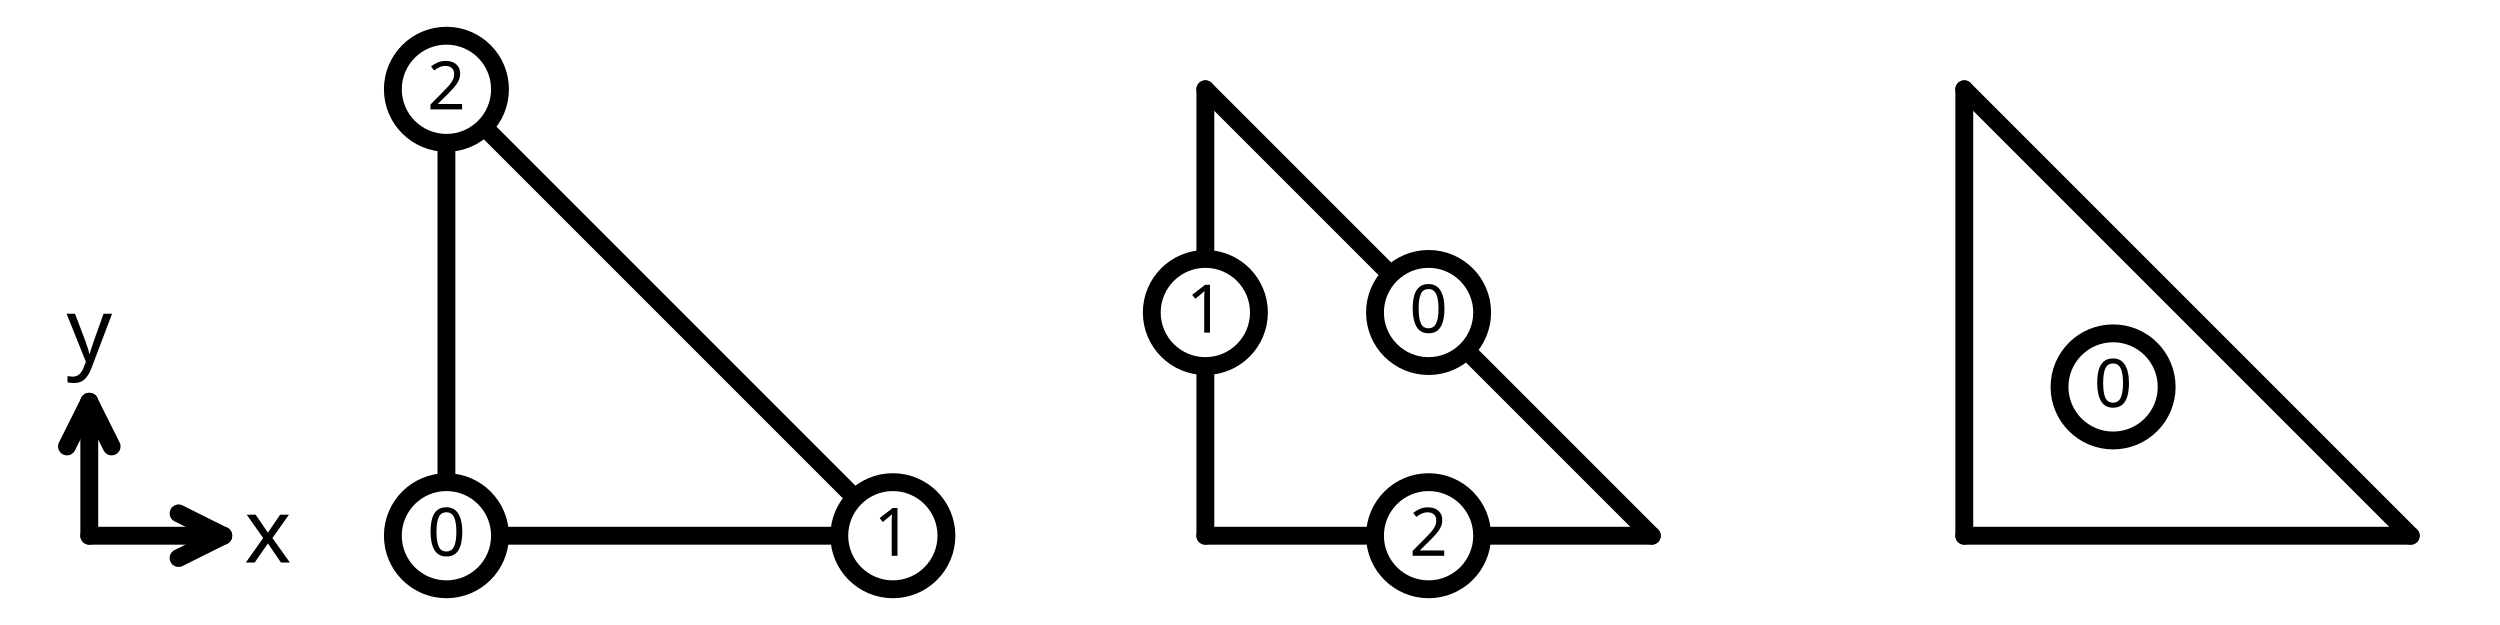
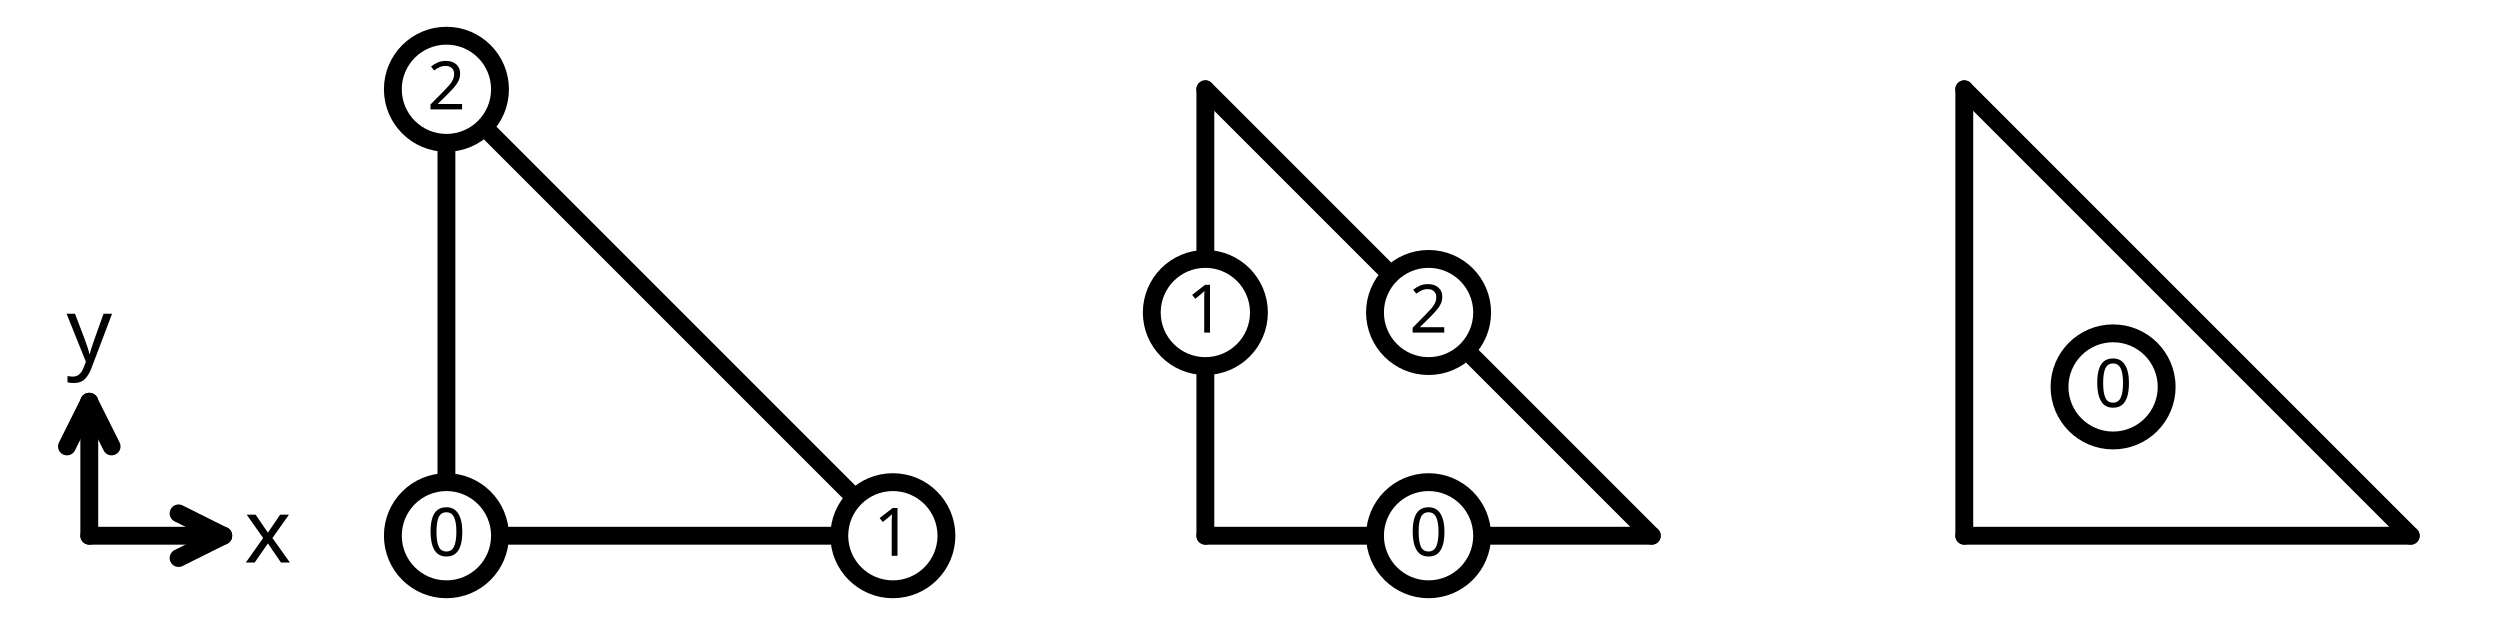
<svg width="560" height="140">
  <style type="text/css">
  text { text-anchor:middle; font-size:15px; font-family: "Lato Bold" }
  line { stroke-width: 4px; stroke-linecap: round; stroke: #000000 }
  circle { fill: #FFFFFF; stroke: #000000; stroke-width:4px}
  rect { fill: #FFFFFF; stroke: #FFFFFF; stroke-width:4px}
</style>
  <rect x="0" y="0" width="560" height="140" />
  <line x1="20" y1="120" x2="20" y2="90" />
  <line x1="15" y1="100" x2="20" y2="90" />
  <line x1="25" y1="100" x2="20" y2="90" />
  <line x1="20" y1="120" x2="50" y2="120" />
  <line x1="40" y1="115" x2="50" y2="120" />
  <line x1="40" y1="125" x2="50" y2="120" />
  <text x="60" y="120" fill="#000000" dy=".3em" style="font-family:&quot;Libertinus Serif Semibold Italic&quot;;font-size:20px">x</text>
  <text x="20" y="75" fill="#000000" dy=".3em" style="font-family:&quot;Libertinus Serif Semibold Italic&quot;;font-size:20px">y</text>
+   <line x1="100.0" y1="120.0" x2="200.0" y2="120.0" />
+   <line x1="100.0" y1="120.0" x2="100.0" y2="20.0" />
  <line x1="200.0" y1="120.0" x2="100.0" y2="20.0" />
-   <line x1="100.0" y1="120.0" x2="100.0" y2="20.0" />
-   <line x1="100.0" y1="120.0" x2="200.0" y2="120.0" />
  <circle cx="100.0" cy="120.0" r="12px" />
  <text x="100.0" y="120.0" dy=".3em">0</text>
  <circle cx="200.0" cy="120.0" r="12px" />
  <text x="200.0" y="120.0" dy=".3em">1</text>
  <circle cx="100.0" cy="20.0" r="12px" />
  <text x="100.0" y="20.0" dy=".3em">2</text>
+   <line x1="270.0" y1="120.0" x2="370.0" y2="120.0" />
+   <line x1="270.0" y1="120.0" x2="270.0" y2="20.0" />
  <line x1="370.0" y1="120.0" x2="270.0" y2="20.0" />
-   <line x1="270.0" y1="120.0" x2="270.0" y2="20.0" />
-   <line x1="270.0" y1="120.0" x2="370.0" y2="120.0" />
-   <circle cx="320.0" cy="70.0" r="12px" />
-   <text x="320.0" y="70.0" dy=".3em">0</text>
+   <circle cx="320.0" cy="120.0" r="12px" />
+   <text x="320.0" y="120.0" dy=".3em">0</text>
  <circle cx="270.0" cy="70.0" r="12px" />
  <text x="270.0" y="70.0" dy=".3em">1</text>
-   <circle cx="320.0" cy="120.0" r="12px" />
-   <text x="320.0" y="120.0" dy=".3em">2</text>
+   <circle cx="320.0" cy="70.0" r="12px" />
+   <text x="320.0" y="70.0" dy=".3em">2</text>
+   <line x1="440.0" y1="120.0" x2="540.0" y2="120.0" />
+   <line x1="440.0" y1="120.0" x2="440.0" y2="20.0" />
  <line x1="540.0" y1="120.0" x2="440.0" y2="20.0" />
-   <line x1="440.0" y1="120.0" x2="440.0" y2="20.0" />
-   <line x1="440.0" y1="120.0" x2="540.0" y2="120.0" />
  <circle cx="473.333" cy="86.667" r="12px" />
  <text x="473.333" y="86.667" dy=".3em">0</text>
</svg>
